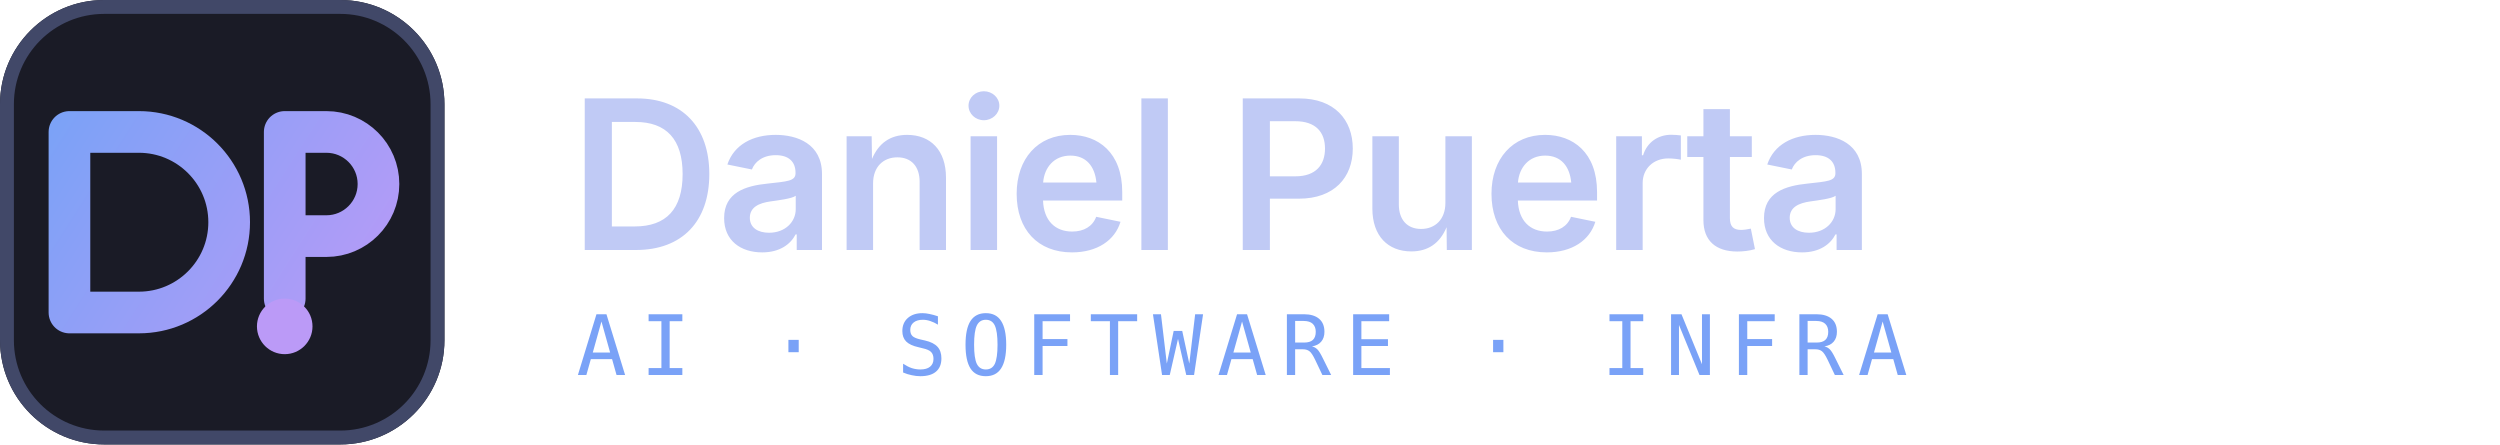
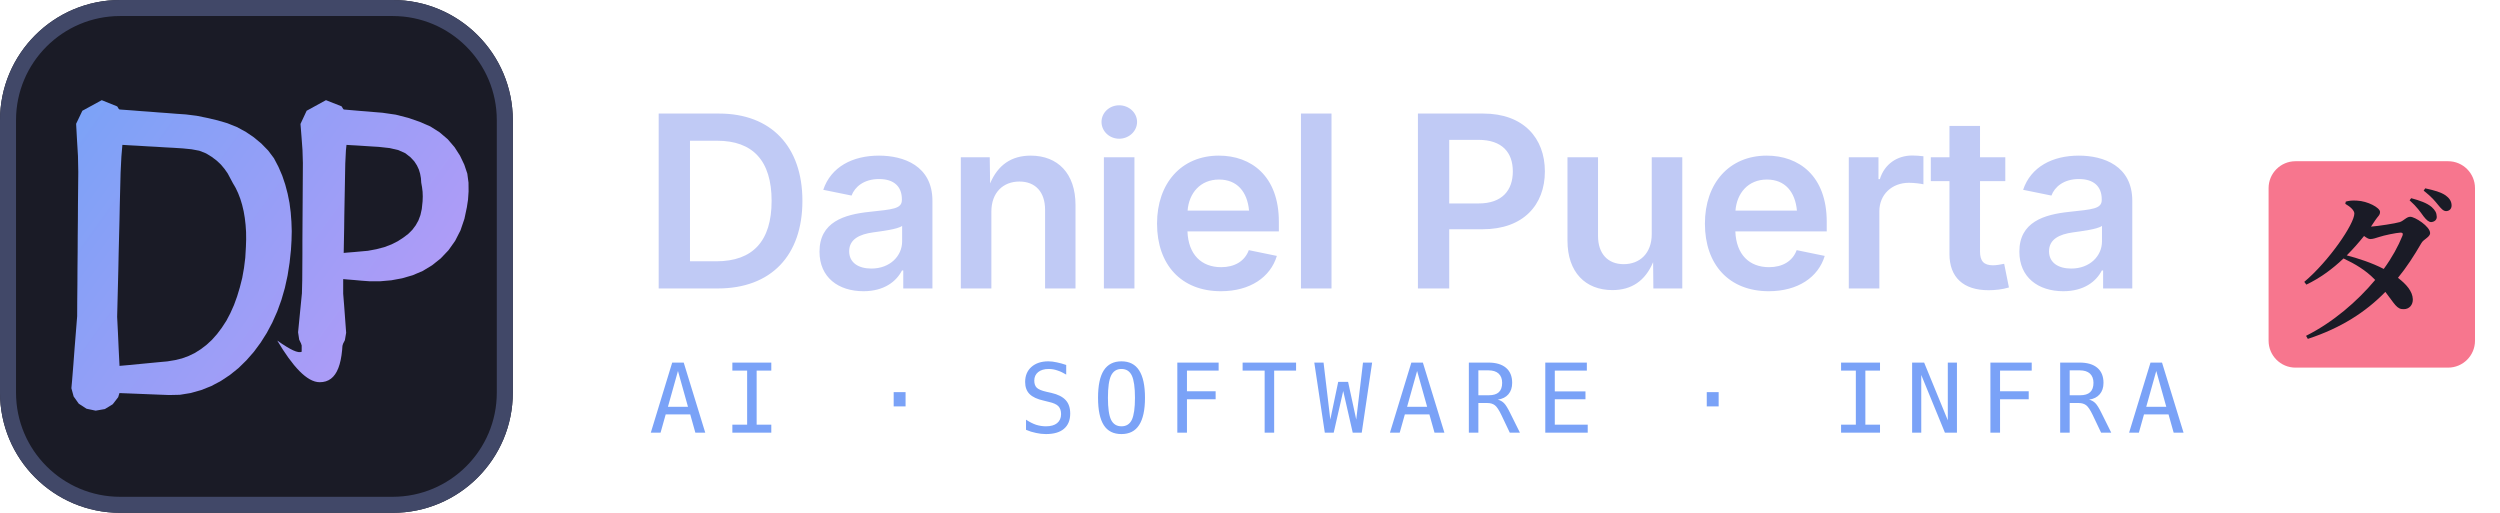
- <svg xmlns="http://www.w3.org/2000/svg" viewBox="0 0 360 64" role="img" aria-labelledby="t">
+ <svg xmlns="http://www.w3.org/2000/svg" viewBox="0 0 312 64" role="img" aria-labelledby="t">
  <style>
    .word { fill: #c0caf5; font: 600 30px "Space Grotesk", "Inter", "Segoe UI", system-ui, sans-serif; letter-spacing: -0.5px; }
    .sub { fill: #7aa2f7; font: 400 12px "JetBrains Mono", ui-monospace, monospace; letter-spacing: 2px; }
    @media (prefers-color-scheme: light) { .word { fill: #1a1b26; } .sub { fill: #2e5bd6; } }
  </style>
  <defs>
-     <linearGradient id="dp-g" x1="7" y1="16" x2="57" y2="48" gradientUnits="userSpaceOnUse">
+     <linearGradient id="dp-g" x1="8" y1="14" x2="58" y2="50" gradientUnits="userSpaceOnUse">
      <stop offset="0" stop-color="#7aa2f7" />
      <stop offset="1" stop-color="#bb9af7" />
    </linearGradient>
  </defs>
  <rect width="64" height="64" rx="15" fill="#1a1b26" />
  <rect x="1" y="1" width="62" height="62" rx="14" fill="none" stroke="#414868" stroke-width="2" />
-   <g fill="none" stroke="url(#dp-g)" stroke-width="6" stroke-linecap="round" stroke-linejoin="round">
-     <path d="M10 19H20A13 13 0 0 1 20 45H10Z" />
-     <path d="M41 43V19H47A7.5 7.5 0 0 1 47 34H41" />
+   <g fill="url(#dp-g)">
+     <path d="M9.50 15.45 L9.61 17.46 L9.73 19.46 L9.77 21.46 L9.75 23.46 L9.73 25.46 L9.72 27.46 L9.70 29.46 L9.69 31.46 L9.67 33.46 L9.66 35.46 L9.64 37.46 L9.63 39.46 L9.47 41.46 L9.31 43.46 L9.16 45.46 L9.00 47.45 L8.91 48.45 L9.19 49.48 L9.83 50.38 L10.80 51.01 L11.94 51.25 L13.09 51.05 L14.07 50.45 L14.75 49.57 L15.06 48.55 L15.00 47.55 L14.91 45.54 L14.81 43.54 L14.72 41.54 L14.62 39.54 L14.67 37.54 L14.72 35.54 L14.77 33.54 L14.81 31.54 L14.86 29.54 L14.91 27.54 L14.95 25.54 L15.00 23.54 L15.05 21.54 L15.15 19.54 L15.32 17.54 L15.50 15.55 L15.75 15.10 L14.63 13.28 L12.70 12.50 L10.28 13.82Z" />
+     <path d="M13.85 18.00 L14.98 18.06 L16.10 18.13 L17.23 18.19 L18.36 18.26 L19.48 18.32 L20.61 18.39 L21.73 18.45 L22.81 18.52 L23.91 18.63 L24.87 18.81 L25.71 19.14 L26.43 19.58 L27.05 20.05 L27.58 20.55 L28.03 21.09 L28.42 21.65 L28.74 22.25 L29.06 22.85 L29.41 23.45 L29.72 24.11 L29.99 24.81 L30.22 25.57 L30.41 26.37 L30.55 27.20 L30.65 28.07 L30.71 28.96 L30.72 29.87 L30.69 30.80 L30.61 32.17 L30.45 33.45 L30.23 34.69 L29.93 35.87 L29.59 37.00 L29.20 38.07 L28.75 39.08 L28.25 40.03 L27.69 40.89 L27.09 41.69 L26.46 42.40 L25.78 43.03 L25.06 43.58 L24.32 44.05 L23.53 44.43 L22.71 44.73 L21.85 44.94 L20.89 45.10 L19.70 45.21 L18.45 45.33 L17.20 45.45 L15.95 45.57 L14.71 45.68 L13.46 45.80 L12.97 45.89 L12.53 46.13 L12.18 46.49 L11.97 46.95 L11.90 47.44 L11.99 47.93 L12.23 48.37 L12.59 48.72 L13.05 48.93 L13.54 49.00 L14.79 49.05 L16.05 49.10 L17.30 49.15 L18.55 49.20 L19.80 49.25 L21.11 49.30 L22.45 49.27 L23.80 49.05 L25.11 48.68 L26.37 48.18 L27.57 47.54 L28.70 46.79 L29.77 45.93 L30.76 44.96 L31.68 43.91 L32.53 42.76 L33.30 41.54 L33.99 40.24 L34.60 38.87 L35.12 37.43 L35.55 35.94 L35.89 34.39 L36.14 32.79 L36.31 31.20 L36.38 30.03 L36.41 28.85 L36.37 27.68 L36.28 26.50 L36.13 25.33 L35.90 24.18 L35.60 23.04 L35.22 21.91 L34.75 20.82 L34.19 19.75 L33.46 18.78 L32.61 17.91 L31.67 17.13 L30.65 16.44 L29.55 15.85 L28.38 15.38 L27.15 15.02 L25.88 14.72 L24.55 14.45 L23.19 14.28 L22.02 14.20 L20.89 14.11 L19.77 14.03 L18.64 13.94 L17.52 13.86 L16.40 13.77 L15.27 13.69 L14.15 13.60 L13.83 13.41 L12.46 14.15 L11.81 15.54 L12.68 17.37Z" />
+     <path d="M37.50 15.47 L37.63 17.09 L37.75 18.72 L37.80 20.34 L37.79 21.97 L37.78 23.59 L37.77 25.22 L37.76 26.84 L37.75 28.47 L37.74 30.10 L37.74 31.72 L37.73 33.35 L37.72 34.97 L37.68 36.60 L37.52 38.22 L37.36 39.84 L37.20 41.47 L37.34 42.39 L37.75 43.24 L38.41 43.91 L39.24 44.34 L40.17 44.50 L41.09 44.36 L41.94 43.95 L42.61 43.29 L43.04 42.46 L43.20 41.53 L43.08 39.91 L42.96 38.28 L42.83 36.65 L42.83 35.03 L42.86 33.40 L42.89 31.78 L42.92 30.15 L42.95 28.53 L42.97 26.91 L43.00 25.28 L43.03 23.66 L43.06 22.03 L43.09 20.41 L43.17 18.78 L43.34 17.16 L43.50 15.53 L43.74 15.09 L42.63 13.27 L40.68 12.50 L38.27 13.82Z" />
+     <path d="M41.84 17.99 L42.76 18.05 L43.68 18.11 L44.59 18.16 L45.51 18.22 L46.43 18.28 L47.27 18.33 L48.63 18.48 L49.71 18.73 L50.58 19.12 L51.22 19.62 L51.69 20.12 L52.03 20.64 L52.27 21.15 L52.43 21.68 L52.53 22.23 L52.57 22.80 L52.67 23.36 L52.74 23.94 L52.76 24.53 L52.74 25.11 L52.64 26.08 L52.47 26.84 L52.22 27.51 L51.88 28.12 L51.46 28.68 L50.95 29.19 L50.34 29.65 L49.65 30.10 L48.86 30.50 L47.97 30.84 L46.98 31.10 L45.91 31.30 L45.12 31.37 L44.25 31.45 L43.38 31.52 L42.50 31.60 L42.01 31.68 L41.56 31.91 L41.21 32.26 L40.98 32.71 L40.90 33.20 L40.98 33.69 L41.21 34.14 L41.56 34.49 L42.01 34.72 L42.50 34.80 L43.38 34.88 L44.25 34.95 L45.12 35.03 L46.09 35.10 L47.47 35.10 L48.84 34.98 L50.19 34.73 L51.50 34.35 L52.75 33.82 L53.92 33.11 L55.00 32.25 L55.97 31.23 L56.80 30.06 L57.47 28.75 L57.96 27.31 L58.26 25.89 L58.41 24.92 L58.48 23.89 L58.47 22.80 L58.32 21.67 L57.94 20.54 L57.41 19.43 L56.73 18.37 L55.88 17.38 L54.86 16.51 L53.69 15.77 L52.37 15.20 L50.95 14.71 L49.39 14.31 L47.73 14.07 L46.74 13.99 L45.82 13.91 L44.91 13.84 L43.99 13.76 L43.08 13.68 L42.16 13.61 L41.84 13.41 L40.47 14.14 L39.81 15.53 L40.67 17.36Z" />
+     <path d="M42.75 40.5 C42.95 45.4 42.1 47.7 39.9 47.7 C38.3 47.7 36.5 45.7 34.6 42.5 C36.3 43.7 37.2 44.1 37.65 43.9 L37.65 40.5 Z" />
  </g>
-   <circle cx="41" cy="47" r="4" fill="#bb9af7" />
-   <text class="word" x="82" y="36">Daniel Puerta</text>
-   <text class="sub" x="83" y="54">AI · SOFTWARE · INFRA</text>
+   <text class="word" x="80" y="36">Daniel Puerta</text>
+   <text class="sub" x="81" y="54">AI · SOFTWARE · INFRA</text>
+   <g transform="translate(282 19) scale(.28)" aria-hidden="true">
+     <rect x="4" y="4" width="92" height="92" rx="12" fill="#f7768e" />
+     <path transform="translate(14 14) scale(.72)" d="M86.8 23.8C89.0 23.6 90.4 22.2 90.2 20.3C90.1 18.1 89.3 16.5 87.1 14.5C84.1 11.9 79.5 10.4 74.4 9.0L73.4 10.3C78.1 14.5 80.1 17.6 82.1 20.3C83.8 22.5 85.3 23.8 86.8 23.8ZM96.1 17.0C98.1 16.9 99.5 15.5 99.4 13.3C99.3 10.9 98.1 9.0 95.6 7.2C92.6 5.2 88.9 4.2 83.1 2.9L82.1 4.3C87.4 8.5 89.1 10.8 91.0 13.1C92.9 15.4 94.2 17.0 96.1 17.0ZM8.2 60.8 9.5 62.5C17.9 58.5 25.7 52.8 32.5 46.3C39.8 49.8 46.1 53.4 52.1 59.6C40.9 73.0 26.0 85.8 9.3 94.2L10.4 96.1C30.8 89.4 46.1 79.6 58.4 67.0C64.2 74.5 65.5 77.9 69.8 77.7C73.1 77.7 75.5 75.2 75.4 71.5C75.2 66.6 71.3 62.2 66.2 58.3C71.5 51.8 76.2 44.6 80.7 36.8C82.0 34.4 86.1 33.1 86.1 30.6C86.1 26.5 76.7 20.5 73.8 20.5C71.5 20.5 69.8 23.0 67.3 23.8C64.8 24.6 53.9 26.3 49.5 26.6L52.1 22.7C53.8 20.1 55.1 19.6 55.1 17.5C55.1 14.9 47.5 10.8 40.8 10.5C37.6 10.3 35.8 10.6 33.9 11.1L33.6 12.5C36.8 14.3 39.2 16.6 39.2 18.5C39.2 24.9 23.6 47.8 8.2 60.8ZM57.4 52.8C50.1 49.0 41.1 46.1 34.5 44.4C38.4 40.5 42.0 36.4 45.2 32.4C46.7 33.5 48.0 34.3 49.0 34.3C50.9 34.3 52.5 33.6 54.6 33.0C57.5 32.0 65.2 30.4 67.8 30.3C69.0 30.3 69.5 30.8 69.0 32.2C66.4 38.7 62.5 45.8 57.4 52.8Z" fill="#1a1b26" />
+   </g>
</svg>
